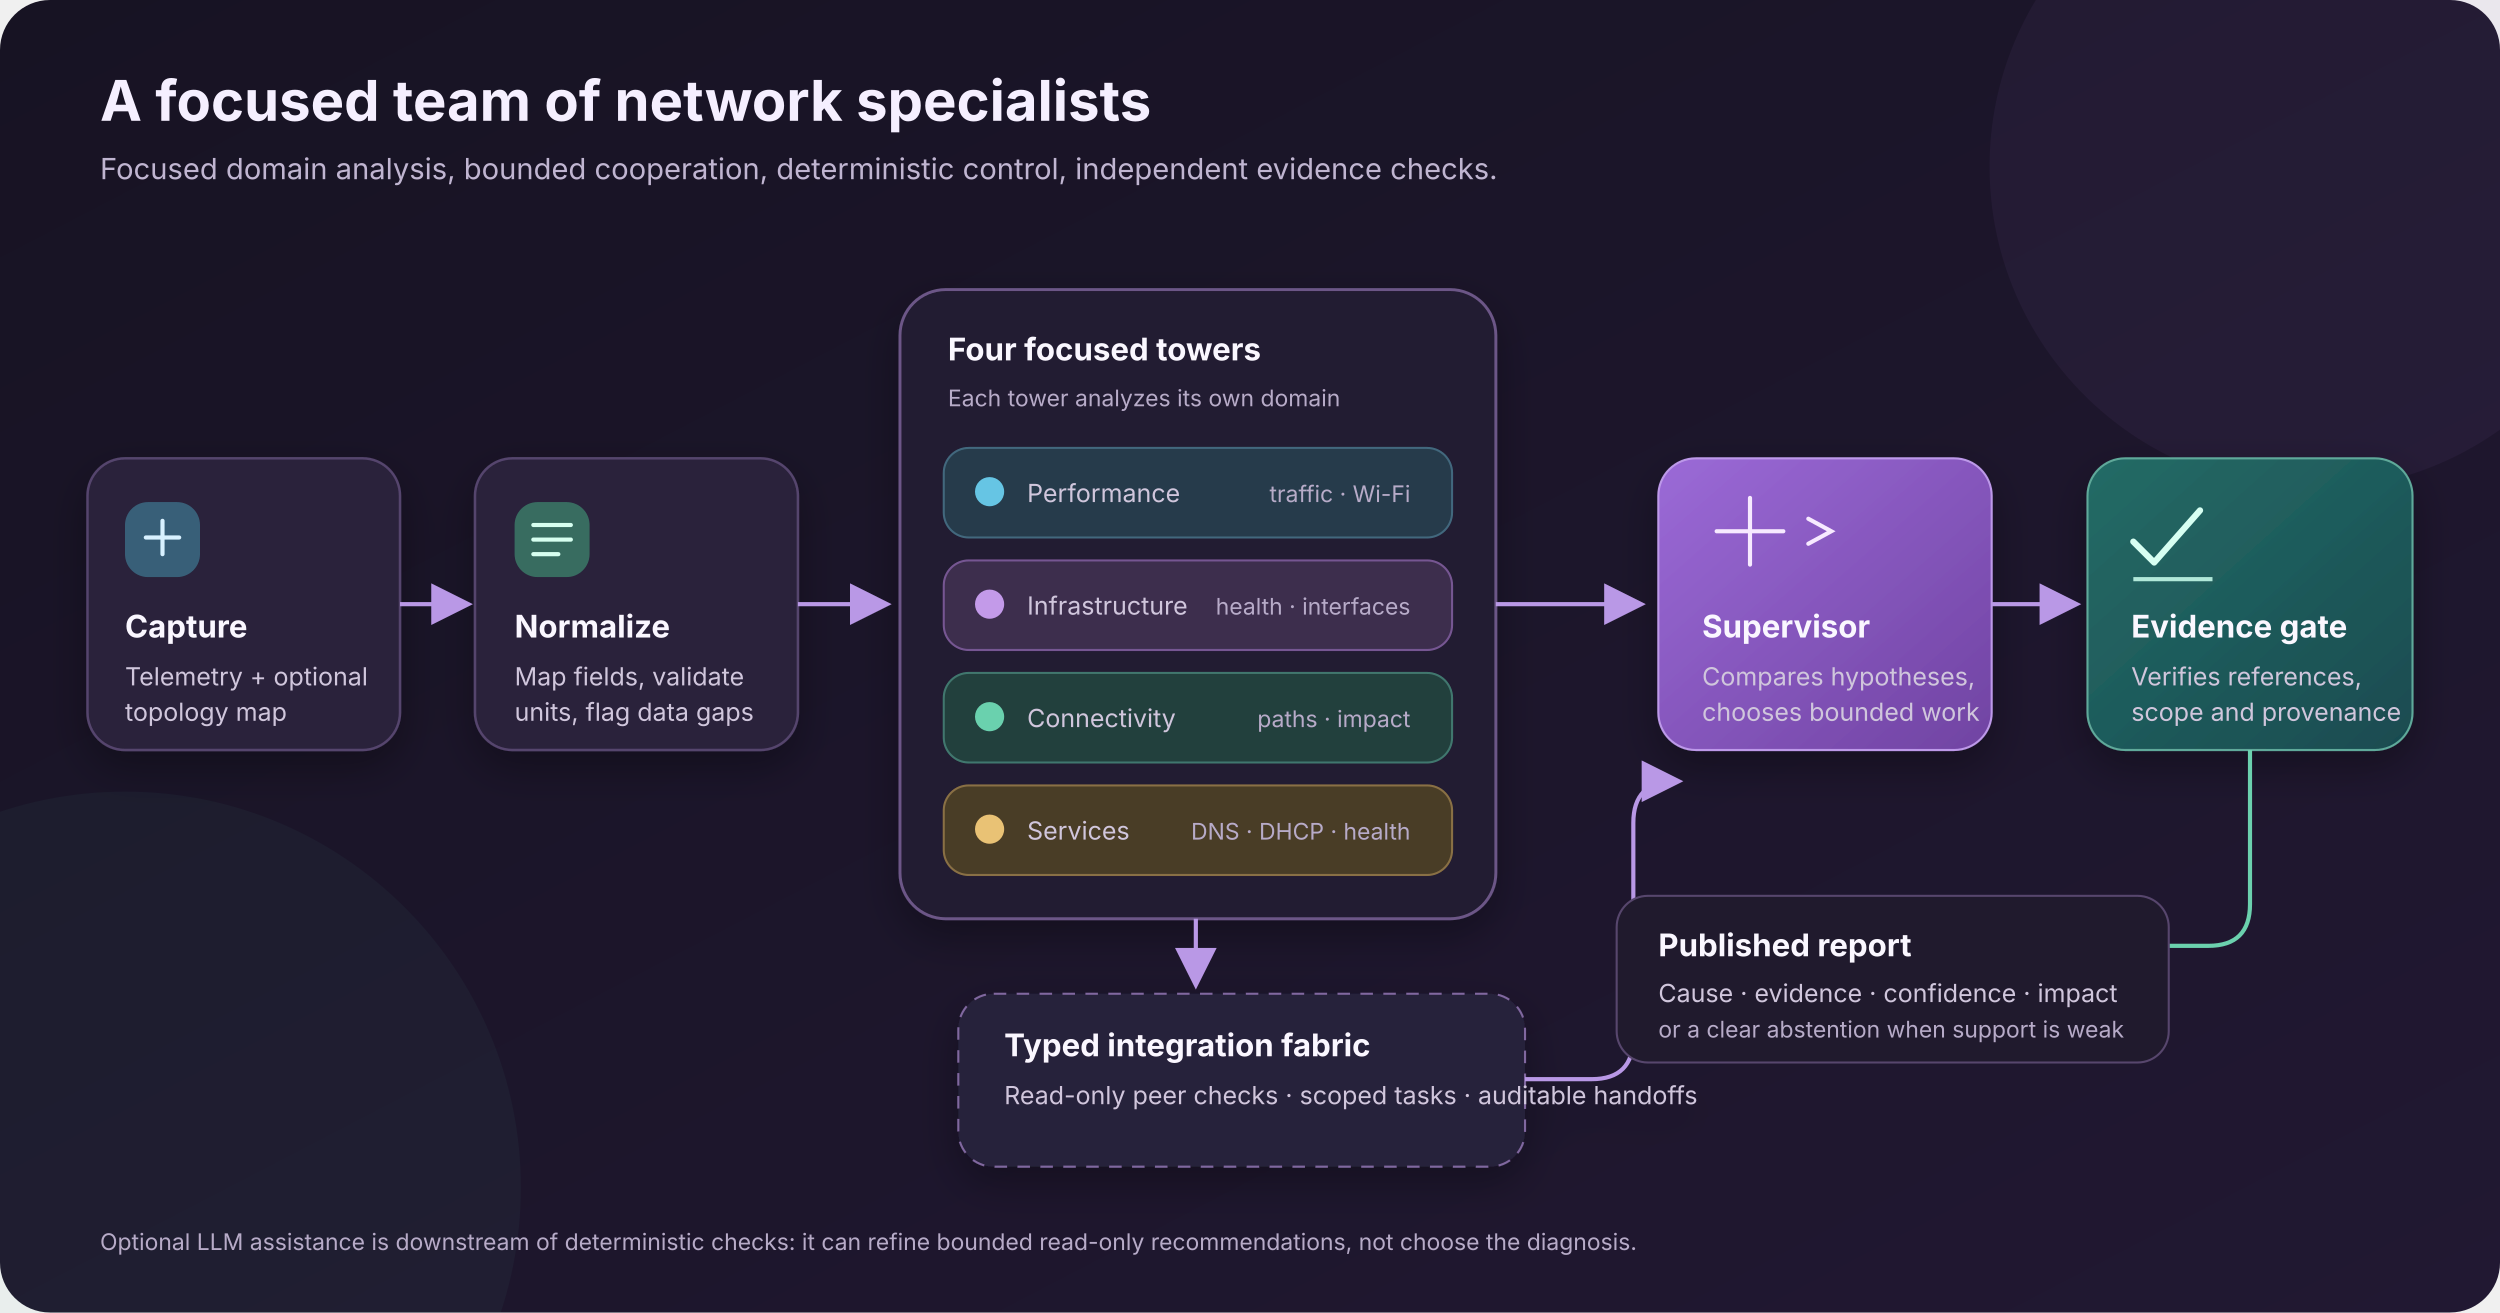
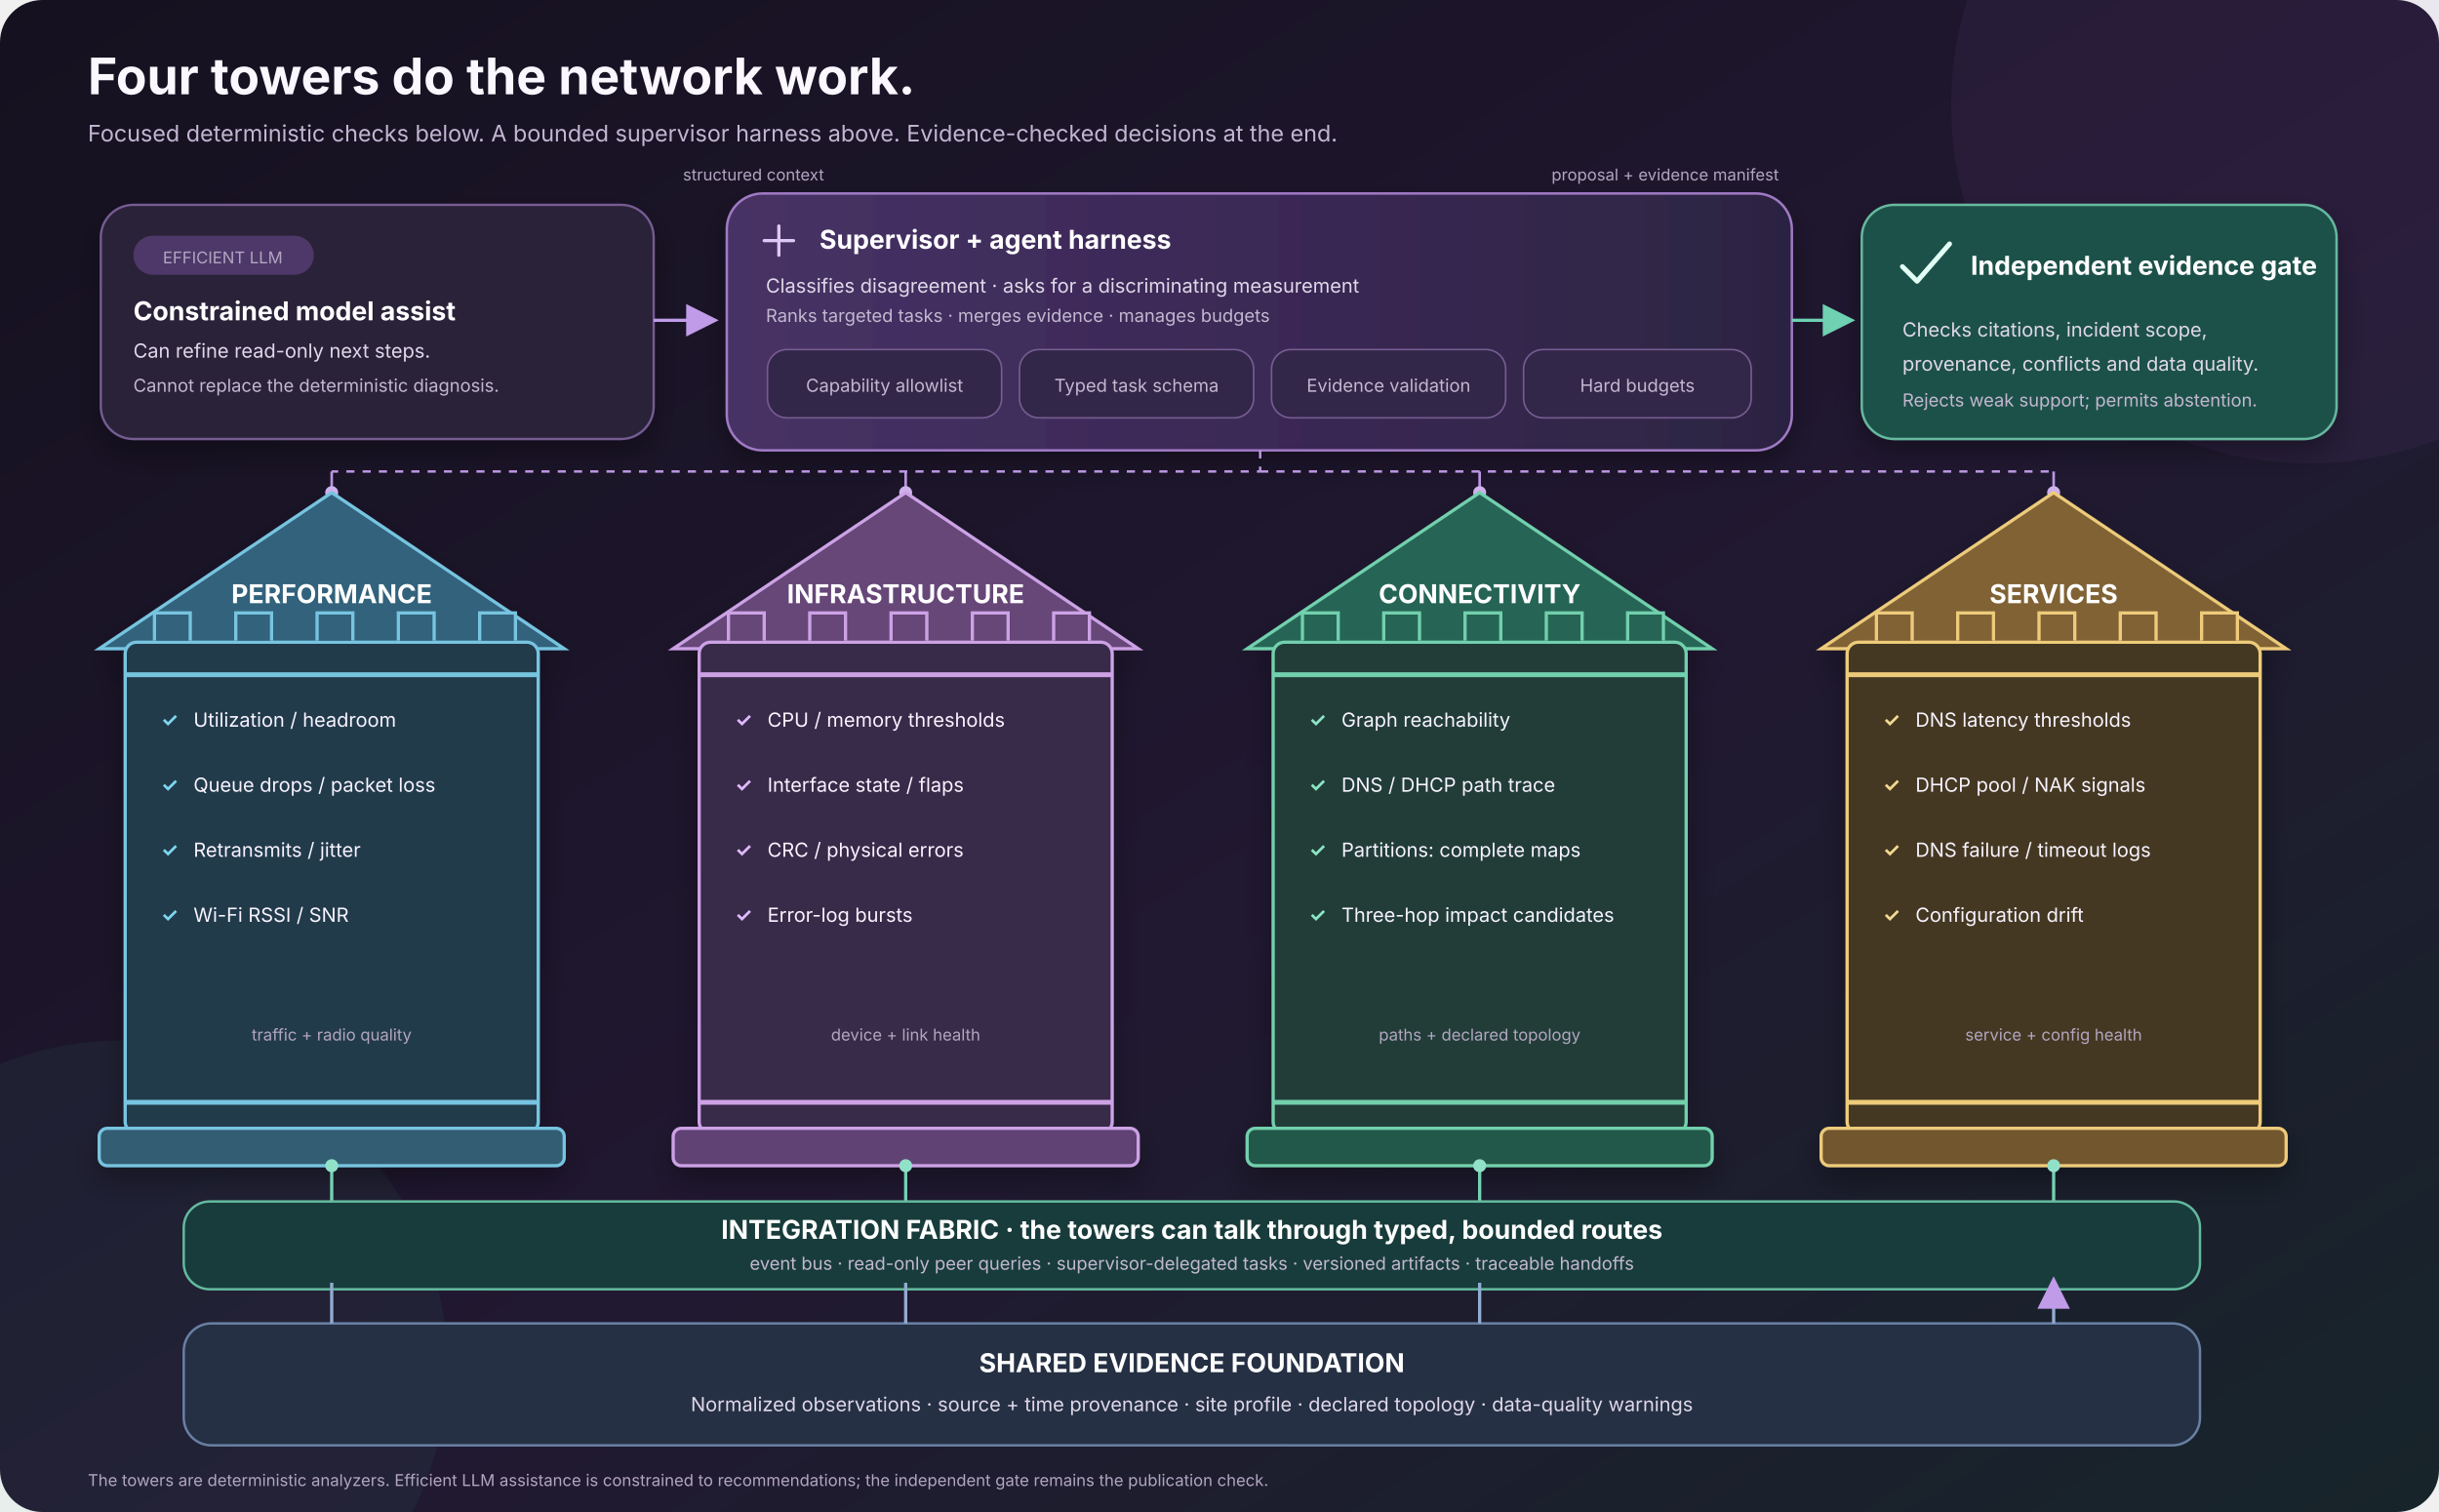
- <svg xmlns="http://www.w3.org/2000/svg" width="1200" height="630" viewBox="0 0 1200 630" role="img" aria-labelledby="title desc">
+ <svg xmlns="http://www.w3.org/2000/svg" width="1500" height="930" viewBox="0 0 1500 930" role="img" aria-labelledby="title desc">
  <defs>
    <linearGradient id="bg" x1="0" y1="0" x2="1" y2="1">
-       <stop stop-color="#171323" />
-       <stop offset="1" stop-color="#211832" />
+       <stop stop-color="#15111f" />
+       <stop offset=".55" stop-color="#211831" />
+       <stop offset="1" stop-color="#17252a" />
    </linearGradient>
-     <linearGradient id="violet" x1="0" y1="0" x2="1" y2="1">
-       <stop stop-color="#9b6ad7" />
-       <stop offset="1" stop-color="#7043a2" />
-     </linearGradient>
-     <linearGradient id="mint" x1="0" y1="0" x2="1" y2="1">
-       <stop stop-color="#246b66" />
-       <stop offset="1" stop-color="#194b50" />
+     <linearGradient id="super" x1="0" y1="0" x2="1" y2="0">
+       <stop stop-color="#473265" />
+       <stop offset=".6" stop-color="#382752" />
+       <stop offset="1" stop-color="#2c2442" />
    </linearGradient>
    <filter id="shadow" x="-20%" y="-20%" width="140%" height="150%">
-       <feDropShadow dx="0" dy="8" stdDeviation="10" flood-color="#08060d" flood-opacity=".3" />
+       <feDropShadow dx="0" dy="9" stdDeviation="9" flood-color="#08060d" flood-opacity=".32" />
    </filter>
    <marker id="arrow" markerWidth="10" markerHeight="10" refX="8" refY="5" orient="auto">
-       <path d="M0 0 10 5 0 10Z" fill="#b998e6" />
+       <path d="M0 0 10 5 0 10Z" fill="#c09be8" />
+     </marker>
+     <marker id="arrow-teal" markerWidth="10" markerHeight="10" refX="8" refY="5" orient="auto-start-reverse">
+       <path d="M0 0 10 5 0 10Z" fill="#6fd0b2" />
    </marker>
    <style>
-       .title{font:700 27px Inter,Segoe UI,Arial,sans-serif;fill:#f5efff}.sub{font:14px Inter,Segoe UI,Arial,sans-serif;fill:#c0b5d1}
-       .h{font:700 15px Inter,Segoe UI,Arial,sans-serif;fill:#faf7ff}.body{font:12px Inter,Segoe UI,Arial,sans-serif;fill:#d0c6dc}.small{font:11px Inter,Segoe UI,Arial,sans-serif;fill:#b7abc8}
-       .card{fill:#29213a;stroke:#55446d;stroke-width:1.2}.line{fill:none;stroke:#b998e6;stroke-width:2;marker-end:url(#arrow)}
+       .title{font:700 31px Inter,Segoe UI,Arial,sans-serif;fill:#fbf7ff}.sub{font:14px Inter,Segoe UI,Arial,sans-serif;fill:#c2b6d2}
+       .head{font:700 16px Inter,Segoe UI,Arial,sans-serif;fill:#fff}.body{font:12px Inter,Segoe UI,Arial,sans-serif;fill:#e0d8e9}.small{font:11px Inter,Segoe UI,Arial,sans-serif;fill:#c3b7d0}.tiny{font:10px Inter,Segoe UI,Arial,sans-serif;fill:#b2a5c0}
+       .tower-body{stroke-width:2}.check{fill:#f8f3ff;font:12px Inter,Segoe UI,Arial,sans-serif}.checkmark{font:700 12px Inter,Segoe UI,Arial,sans-serif}
    </style>
  </defs>
-   <rect width="1200" height="630" rx="24" fill="url(#bg)" />
-   <circle cx="1110" cy="80" r="155" fill="#9c66c8" opacity=".07" />
-   <circle cx="60" cy="570" r="190" fill="#53c8b3" opacity=".05" />
-   <text x="48" y="58" class="title">A focused team of network specialists</text>
-   <text x="48" y="86" class="sub">Focused domain analysis, bounded cooperation, deterministic control, independent evidence checks.</text>
+   <rect width="1500" height="930" rx="26" fill="url(#bg)" />
+   <circle cx="1420" cy="65" r="220" fill="#a268cf" opacity=".07" />
+   <circle cx="75" cy="840" r="200" fill="#4cc6a7" opacity=".055" />
+   <text x="54" y="58" class="title">Four towers do the network work.</text>
+   <text x="54" y="87" class="sub">Focused deterministic checks below. A bounded supervisor harness above. Evidence-checked decisions at the end.</text>
  <g filter="url(#shadow)">
-     <rect x="42" y="220" width="150" height="140" rx="18" class="card" />
-     <rect x="60" y="241" width="36" height="36" rx="11" fill="#385f78" />
-     <path d="M70 258h16m-8-8v16" stroke="#d8f1ff" stroke-width="2" stroke-linecap="round" />
-     <text x="60" y="306" class="h">Capture</text>
-     <text x="60" y="329" class="body">Telemetry + optional</text>
-     <text x="60" y="346" class="body">topology map</text>
-     <rect x="228" y="220" width="155" height="140" rx="18" class="card" />
-     <rect x="247" y="241" width="36" height="36" rx="11" fill="#386c61" />
-     <path d="M256 252h18m-18 7h18m-18 7h12" stroke="#d7fff0" stroke-width="2" stroke-linecap="round" />
-     <text x="247" y="306" class="h">Normalize</text>
-     <text x="247" y="329" class="body">Map fields, validate</text>
-     <text x="247" y="346" class="body">units, flag data gaps</text>
-     <rect x="432" y="139" width="286" height="302" rx="22" fill="#211a30" stroke="#6c5787" stroke-width="1.4" />
-     <text x="455" y="173" class="h">Four focused towers</text>
-     <text x="455" y="195" class="small">Each tower analyzes its own domain</text>
-     <rect x="453" y="215" width="244" height="43" rx="12" fill="#253b4b" stroke="#42677d" />
-     <circle cx="475" cy="236" r="7" fill="#66c5e4" />
-     <text x="493" y="241" class="body">Performance</text>
-     <text x="677" y="241" text-anchor="end" class="small">traffic · Wi-Fi</text>
-     <rect x="453" y="269" width="244" height="43" rx="12" fill="#3d2d4e" stroke="#765792" />
-     <circle cx="475" cy="290" r="7" fill="#c39ae9" />
-     <text x="493" y="295" class="body">Infrastructure</text>
-     <text x="677" y="295" text-anchor="end" class="small">health · interfaces</text>
-     <rect x="453" y="323" width="244" height="43" rx="12" fill="#233f3e" stroke="#41776e" />
-     <circle cx="475" cy="344" r="7" fill="#6bd1ae" />
-     <text x="493" y="349" class="body">Connectivity</text>
-     <text x="677" y="349" text-anchor="end" class="small">paths · impact</text>
-     <rect x="453" y="377" width="244" height="43" rx="12" fill="#4a3c27" stroke="#897044" />
-     <circle cx="475" cy="398" r="7" fill="#e9c274" />
-     <text x="493" y="403" class="body">Services</text>
-     <text x="677" y="403" text-anchor="end" class="small">DNS · DHCP · health</text>
-     <rect x="460" y="477" width="272" height="83" rx="17" fill="#27203a" stroke="#80679f" stroke-dasharray="6 5" />
-     <text x="482" y="507" class="h">Typed integration fabric</text>
-     <text x="482" y="530" class="body">Read-only peer checks · scoped tasks · auditable handoffs</text>
-     <rect x="796" y="220" width="160" height="140" rx="18" fill="url(#violet)" stroke="#bd99e9" />
-     <path d="M824 255h32m-16-16v32m28-22 11 6-11 6" stroke="#f7eaff" stroke-width="2" fill="none" stroke-linecap="round" />
-     <text x="817" y="306" class="h">Supervisor</text>
-     <text x="817" y="329" class="body">Compares hypotheses,</text>
-     <text x="817" y="346" class="body">chooses bounded work</text>
-     <rect x="1002" y="220" width="156" height="140" rx="18" fill="url(#mint)" stroke="#5fa99a" />
-     <path d="m1024 260 10 10 22-25" fill="none" stroke="#d7fff2" stroke-width="3" stroke-linecap="round" stroke-linejoin="round" />
-     <path d="M1024 278h38" stroke="#b1e8d9" stroke-width="2" />
-     <text x="1023" y="306" class="h">Evidence gate</text>
-     <text x="1023" y="329" class="body">Verifies references,</text>
-     <text x="1023" y="346" class="body">scope and provenance</text>
+     <rect x="62" y="126" width="340" height="144" rx="20" fill="#2a2238" stroke="#765c93" stroke-width="1.4" />
+     <rect x="82" y="145" width="111" height="24" rx="12" fill="#4d3769" />
+     <text x="137" y="162" text-anchor="middle" class="tiny">EFFICIENT LLM</text>
+     <text x="82" y="197" class="head">Constrained model assist</text>
+     <text x="82" y="220" class="body">Can refine read-only next steps.</text>
+     <text x="82" y="241" class="small">Cannot replace the deterministic diagnosis.</text>
+     <rect x="447" y="119" width="655" height="158" rx="22" fill="url(#super)" stroke="#a07ac5" stroke-width="1.5" />
+     <path d="M470 148h18m-9-9v18" stroke="#dec9f5" stroke-width="2" stroke-linecap="round" />
+     <text x="504" y="153" class="head">Supervisor + agent harness</text>
+     <text x="471" y="180" class="body">Classifies disagreement · asks for a discriminating measurement</text>
+     <text x="471" y="198" class="small">Ranks targeted tasks · merges evidence · manages budgets</text>
+     <rect x="472" y="215" width="144" height="42" rx="12" fill="#332648" stroke="#755c91" />
+     <text x="544" y="241" text-anchor="middle" class="small">Capability allowlist</text>
+     <rect x="627" y="215" width="144" height="42" rx="12" fill="#332648" stroke="#755c91" />
+     <text x="699" y="241" text-anchor="middle" class="small">Typed task schema</text>
+     <rect x="782" y="215" width="144" height="42" rx="12" fill="#332648" stroke="#755c91" />
+     <text x="854" y="241" text-anchor="middle" class="small">Evidence validation</text>
+     <rect x="937" y="215" width="140" height="42" rx="12" fill="#332648" stroke="#755c91" />
+     <text x="1007" y="241" text-anchor="middle" class="small">Hard budgets</text>
+     <rect x="1145" y="126" width="292" height="144" rx="20" fill="#1d514a" stroke="#66b89f" stroke-width="1.5" />
+     <path d="m1170 164 9 9 20-23" fill="none" stroke="#e1fff4" stroke-width="3" stroke-linecap="round" stroke-linejoin="round" />
+     <text x="1212" y="169" class="head">Independent evidence gate</text>
+     <text x="1170" y="207" class="body">Checks citations, incident scope,</text>
+     <text x="1170" y="228" class="body">provenance, conflicts and data quality.</text>
+     <text x="1170" y="250" class="small">Rejects weak support; permits abstention.</text>
  </g>
-   <path d="M192 290h31" class="line" />
-   <path d="M383 290h41" class="line" />
-   <path d="M718 290h68" class="line" />
-   <path d="M956 290h39" class="line" />
-   <path d="M574 441v30" class="line" />
-   <path d="M732 518h32q20 0 20-20V395q0-20 20-20" class="line" />
-   <path d="M1080 360v74q0 20-20 20H902" fill="none" stroke="#6bd1ae" stroke-width="2" marker-end="url(#arrow)" />
-   <rect x="776" y="430" width="265" height="80" rx="15" fill="#201a2d" stroke="#57466d" />
-   <text x="796" y="459" class="h">Published report</text>
-   <text x="796" y="481" class="body">Cause · evidence · confidence · impact</text>
-   <text x="796" y="498" class="small">or a clear abstention when support is weak</text>
-   <text x="48" y="600" class="small">Optional LLM assistance is downstream of deterministic checks: it can refine bounded read-only recommendations, not choose the diagnosis.</text>
+   <path d="M402 197h36" fill="none" stroke="#c09be8" stroke-width="2" marker-end="url(#arrow)" />
+   <path d="M1102 197h35" fill="none" stroke="#6fd0b2" stroke-width="2" marker-end="url(#arrow-teal)" />
+   <text x="420" y="111" class="tiny">structured context</text>
+   <text x="1094" y="111" text-anchor="end" class="tiny">proposal + evidence manifest</text>
+   <path d="M775 277v13H204M775 290H1263" fill="none" stroke="#bb97e2" stroke-width="1.5" stroke-dasharray="5 5" />
+   <path d="M204 290v13m353-13v13m353-13v13m353-13v13" fill="none" stroke="#bb97e2" stroke-width="1.6" />
+   <circle cx="204" cy="303" r="4" fill="#d2b5f1" />
+   <circle cx="557" cy="303" r="4" fill="#d2b5f1" />
+   <circle cx="910" cy="303" r="4" fill="#d2b5f1" />
+   <circle cx="1263" cy="303" r="4" fill="#d2b5f1" />
+   <g filter="url(#shadow)">
+     <path d="M61 399 204 303 347 399Z" fill="#32627b" stroke="#77c4e0" stroke-width="2" />
+     <rect x="77" y="395" width="254" height="302" rx="7" fill="#213b4b" stroke="#77c4e0" class="tower-body" />
+     <path d="M77 415h254M77 678h254" stroke="#77c4e0" stroke-width="3" />
+     <path d="M95 394v-17h22v17m28 0v-17h22v17m28 0v-17h22v17m28 0v-17h22v17m28 0v-17h22v17" fill="#32627b" stroke="#77c4e0" stroke-width="2" />
+     <text x="204" y="371" text-anchor="middle" class="head">PERFORMANCE</text>
+     <text x="99" y="447" class="checkmark" fill="#7ed6f0">✓</text>
+     <text x="119" y="447" class="check">Utilization / headroom</text>
+     <text x="99" y="487" class="checkmark" fill="#7ed6f0">✓</text>
+     <text x="119" y="487" class="check">Queue drops / packet loss</text>
+     <text x="99" y="527" class="checkmark" fill="#7ed6f0">✓</text>
+     <text x="119" y="527" class="check">Retransmits / jitter</text>
+     <text x="99" y="567" class="checkmark" fill="#7ed6f0">✓</text>
+     <text x="119" y="567" class="check">Wi-Fi RSSI / SNR</text>
+     <text x="204" y="640" text-anchor="middle" class="tiny">traffic + radio quality</text>
+     <rect x="61" y="694" width="286" height="23" rx="5" fill="#315d73" stroke="#77c4e0" stroke-width="2" />
+     <path d="M414 399 557 303 700 399Z" fill="#664678" stroke="#cca2e5" stroke-width="2" />
+     <rect x="430" y="395" width="254" height="302" rx="7" fill="#382b48" stroke="#cca2e5" class="tower-body" />
+     <path d="M430 415h254M430 678h254" stroke="#cca2e5" stroke-width="3" />
+     <path d="M448 394v-17h22v17m28 0v-17h22v17m28 0v-17h22v17m28 0v-17h22v17m28 0v-17h22v17" fill="#664678" stroke="#cca2e5" stroke-width="2" />
+     <text x="557" y="371" text-anchor="middle" class="head">INFRASTRUCTURE</text>
+     <text x="452" y="447" class="checkmark" fill="#e0b9ff">✓</text>
+     <text x="472" y="447" class="check">CPU / memory thresholds</text>
+     <text x="452" y="487" class="checkmark" fill="#e0b9ff">✓</text>
+     <text x="472" y="487" class="check">Interface state / flaps</text>
+     <text x="452" y="527" class="checkmark" fill="#e0b9ff">✓</text>
+     <text x="472" y="527" class="check">CRC / physical errors</text>
+     <text x="452" y="567" class="checkmark" fill="#e0b9ff">✓</text>
+     <text x="472" y="567" class="check">Error-log bursts</text>
+     <text x="557" y="640" text-anchor="middle" class="tiny">device + link health</text>
+     <rect x="414" y="694" width="286" height="23" rx="5" fill="#604374" stroke="#cca2e5" stroke-width="2" />
+     <path d="M767 399 910 303 1053 399Z" fill="#276557" stroke="#72d0ad" stroke-width="2" />
+     <rect x="783" y="395" width="254" height="302" rx="7" fill="#203d39" stroke="#72d0ad" class="tower-body" />
+     <path d="M783 415h254M783 678h254" stroke="#72d0ad" stroke-width="3" />
+     <path d="M801 394v-17h22v17m28 0v-17h22v17m28 0v-17h22v17m28 0v-17h22v17m28 0v-17h22v17" fill="#276557" stroke="#72d0ad" stroke-width="2" />
+     <text x="910" y="371" text-anchor="middle" class="head">CONNECTIVITY</text>
+     <text x="805" y="447" class="checkmark" fill="#8ce5c4">✓</text>
+     <text x="825" y="447" class="check">Graph reachability</text>
+     <text x="805" y="487" class="checkmark" fill="#8ce5c4">✓</text>
+     <text x="825" y="487" class="check">DNS / DHCP path trace</text>
+     <text x="805" y="527" class="checkmark" fill="#8ce5c4">✓</text>
+     <text x="825" y="527" class="check">Partitions: complete maps</text>
+     <text x="805" y="567" class="checkmark" fill="#8ce5c4">✓</text>
+     <text x="825" y="567" class="check">Three-hop impact candidates</text>
+     <text x="910" y="640" text-anchor="middle" class="tiny">paths + declared topology</text>
+     <rect x="767" y="694" width="286" height="23" rx="5" fill="#245849" stroke="#72d0ad" stroke-width="2" />
+     <path d="M1120 399 1263 303 1406 399Z" fill="#806235" stroke="#edcb7a" stroke-width="2" />
+     <rect x="1136" y="395" width="254" height="302" rx="7" fill="#443821" stroke="#edcb7a" class="tower-body" />
+     <path d="M1136 415h254M1136 678h254" stroke="#edcb7a" stroke-width="3" />
+     <path d="M1154 394v-17h22v17m28 0v-17h22v17m28 0v-17h22v17m28 0v-17h22v17m28 0v-17h22v17" fill="#806235" stroke="#edcb7a" stroke-width="2" />
+     <text x="1263" y="371" text-anchor="middle" class="head">SERVICES</text>
+     <text x="1158" y="447" class="checkmark" fill="#f3d992">✓</text>
+     <text x="1178" y="447" class="check">DNS latency thresholds</text>
+     <text x="1158" y="487" class="checkmark" fill="#f3d992">✓</text>
+     <text x="1178" y="487" class="check">DHCP pool / NAK signals</text>
+     <text x="1158" y="527" class="checkmark" fill="#f3d992">✓</text>
+     <text x="1178" y="527" class="check">DNS failure / timeout logs</text>
+     <text x="1158" y="567" class="checkmark" fill="#f3d992">✓</text>
+     <text x="1178" y="567" class="check">Configuration drift</text>
+     <text x="1263" y="640" text-anchor="middle" class="tiny">service + config health</text>
+     <rect x="1120" y="694" width="286" height="23" rx="5" fill="#72562e" stroke="#edcb7a" stroke-width="2" />
+   </g>
+   <path d="M204 717v23m353-23v23m353-23v23m353-23v23" stroke="#73d1b3" stroke-width="2" />
+   <circle cx="204" cy="717" r="4" fill="#91e0c8" />
+   <circle cx="557" cy="717" r="4" fill="#91e0c8" />
+   <circle cx="910" cy="717" r="4" fill="#91e0c8" />
+   <circle cx="1263" cy="717" r="4" fill="#91e0c8" />
+   <rect x="113" y="739" width="1240" height="54" rx="16" fill="#183c3b" stroke="#64b99e" stroke-width="1.5" />
+   <text x="733" y="762" text-anchor="middle" class="head">INTEGRATION FABRIC · the towers can talk through typed, bounded routes</text>
+   <text x="733" y="781" text-anchor="middle" class="small">event bus  ·  read-only peer queries  ·  supervisor-delegated tasks  ·  versioned artifacts  ·  traceable handoffs</text>
+   <rect x="113" y="814" width="1240" height="75" rx="17" fill="#253044" stroke="#6980a3" stroke-width="1.5" />
+   <path d="M204 814v-25m353 25v-25m353 25v-25m353 25v-25" stroke="#92acd2" stroke-width="2" marker-end="url(#arrow)" />
+   <text x="733" y="844" text-anchor="middle" class="head">SHARED EVIDENCE FOUNDATION</text>
+   <text x="733" y="868" text-anchor="middle" class="body">Normalized observations · source + time provenance · site profile · declared topology · data-quality warnings</text>
+   <text x="54" y="914" class="tiny">The towers are deterministic analyzers. Efficient LLM assistance is constrained to recommendations; the independent gate remains the publication check.</text>
</svg>
